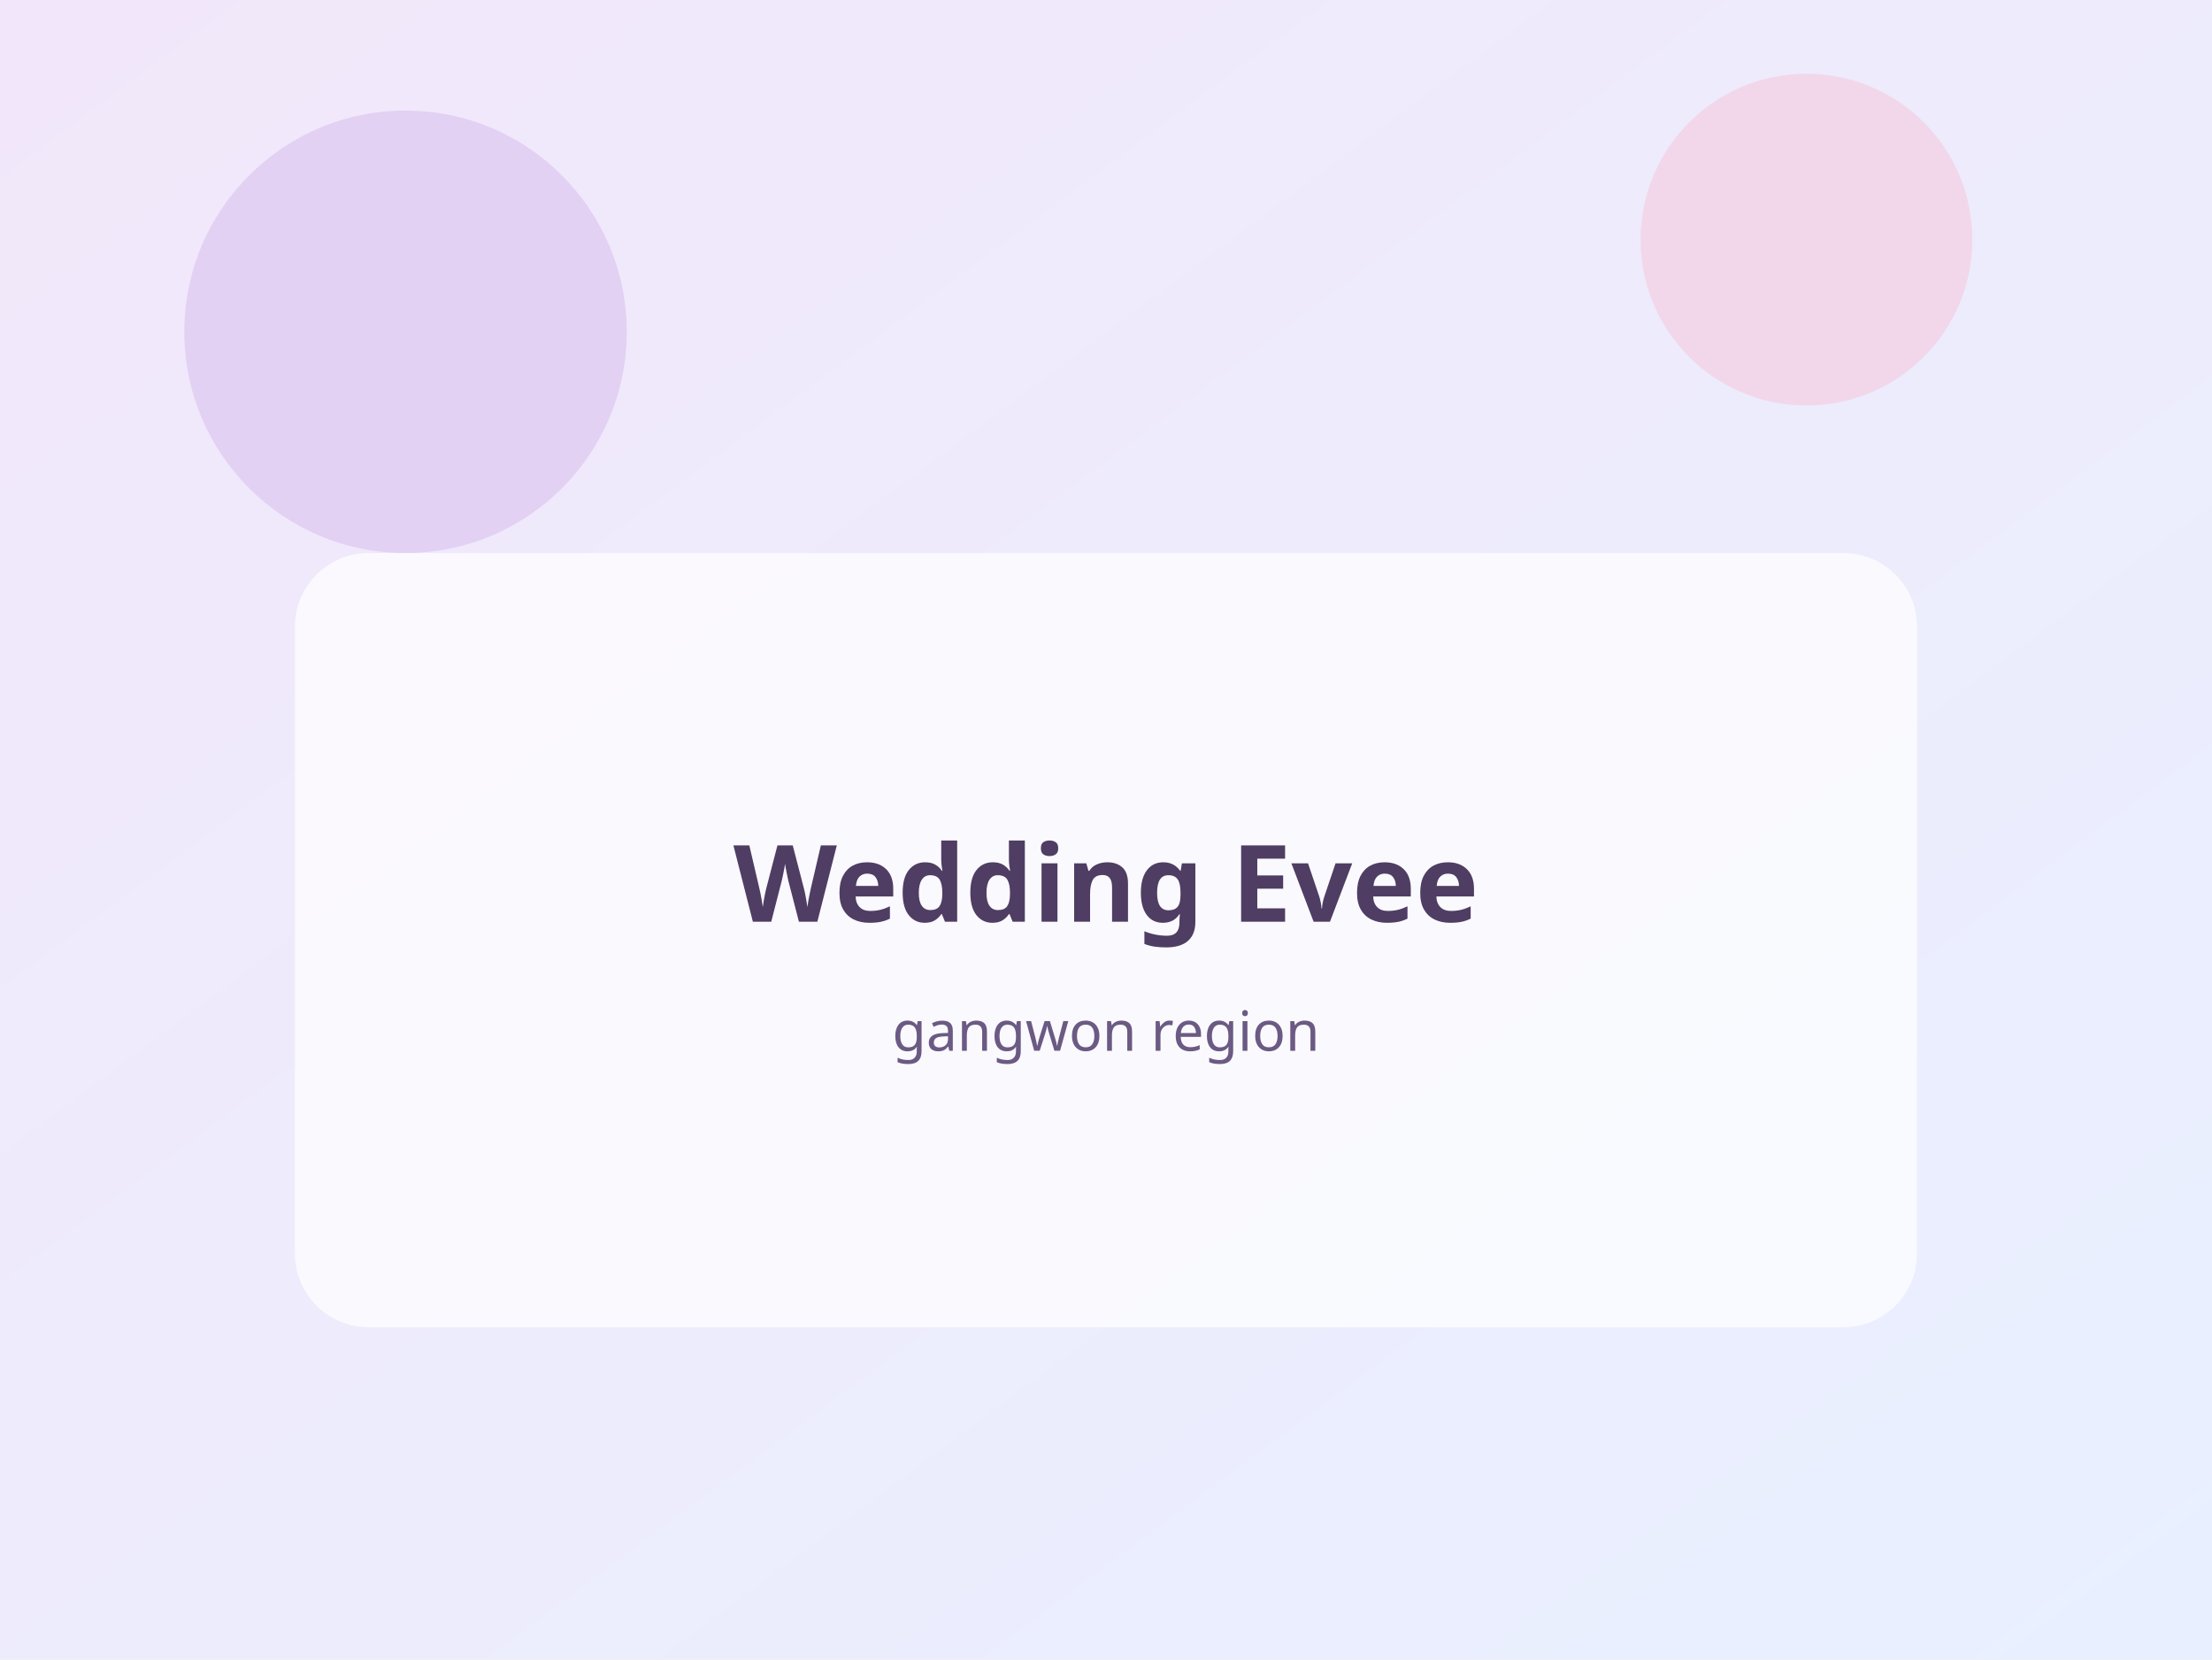
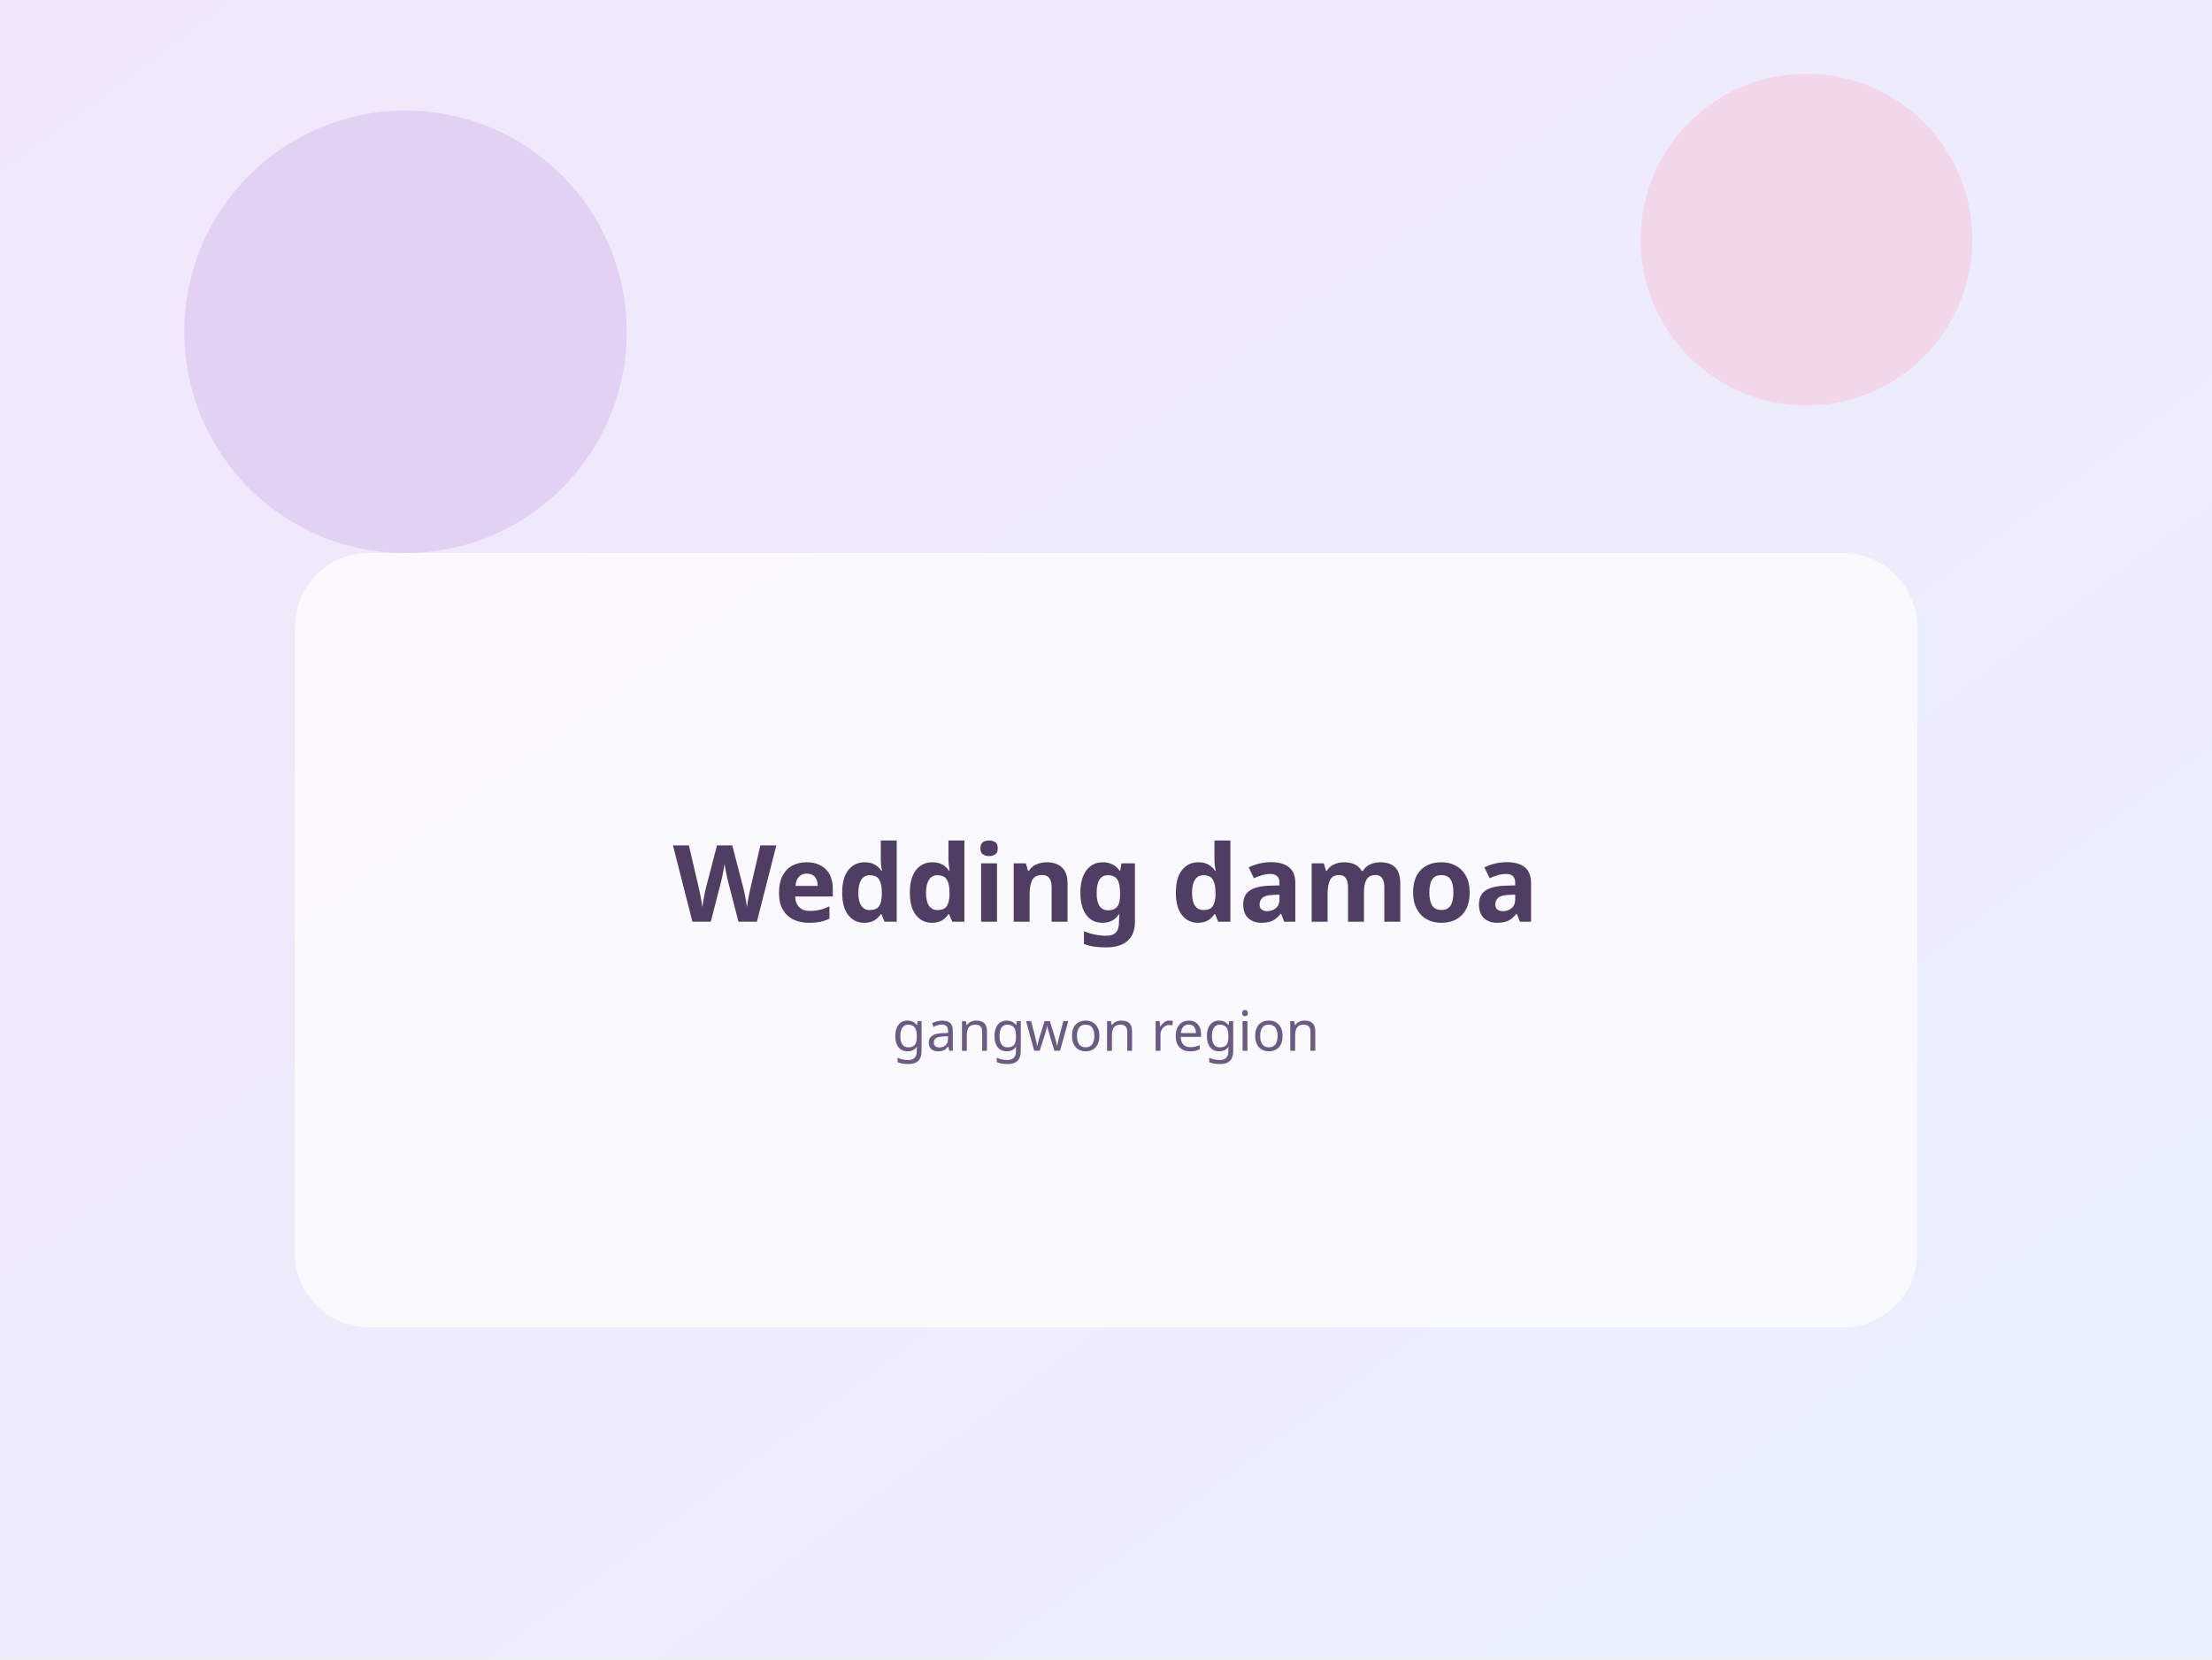
<svg xmlns="http://www.w3.org/2000/svg" width="1200" height="900" viewBox="0 0 1200 900" role="img" aria-label="gangwon fallback image">
  <defs>
    <linearGradient id="g" x1="0" x2="1" y1="0" y2="1">
      <stop offset="0%" stop-color="#F2E7FA" />
      <stop offset="100%" stop-color="#E8F0FF" />
    </linearGradient>
  </defs>
  <rect width="1200" height="900" fill="url(#g)" />
  <circle cx="220" cy="180" r="120" fill="#D8C1EF" opacity="0.6" />
  <circle cx="980" cy="130" r="90" fill="#F3CFE4" opacity="0.7" />
  <rect x="160" y="300" width="880" height="420" rx="40" fill="white" opacity="0.72" />
-   <text x="600" y="500" text-anchor="middle" font-size="58" fill="#4F3D63" font-family="Segoe UI, sans-serif" font-weight="700">Wedding Evee</text>
+   <text x="600" y="500" text-anchor="middle" font-size="58" fill="#4F3D63" font-family="Segoe UI, sans-serif" font-weight="700">Wedding damoa</text>
  <text x="600" y="570" text-anchor="middle" font-size="30" fill="#6B5A83" font-family="Segoe UI, sans-serif">gangwon region</text>
</svg>
